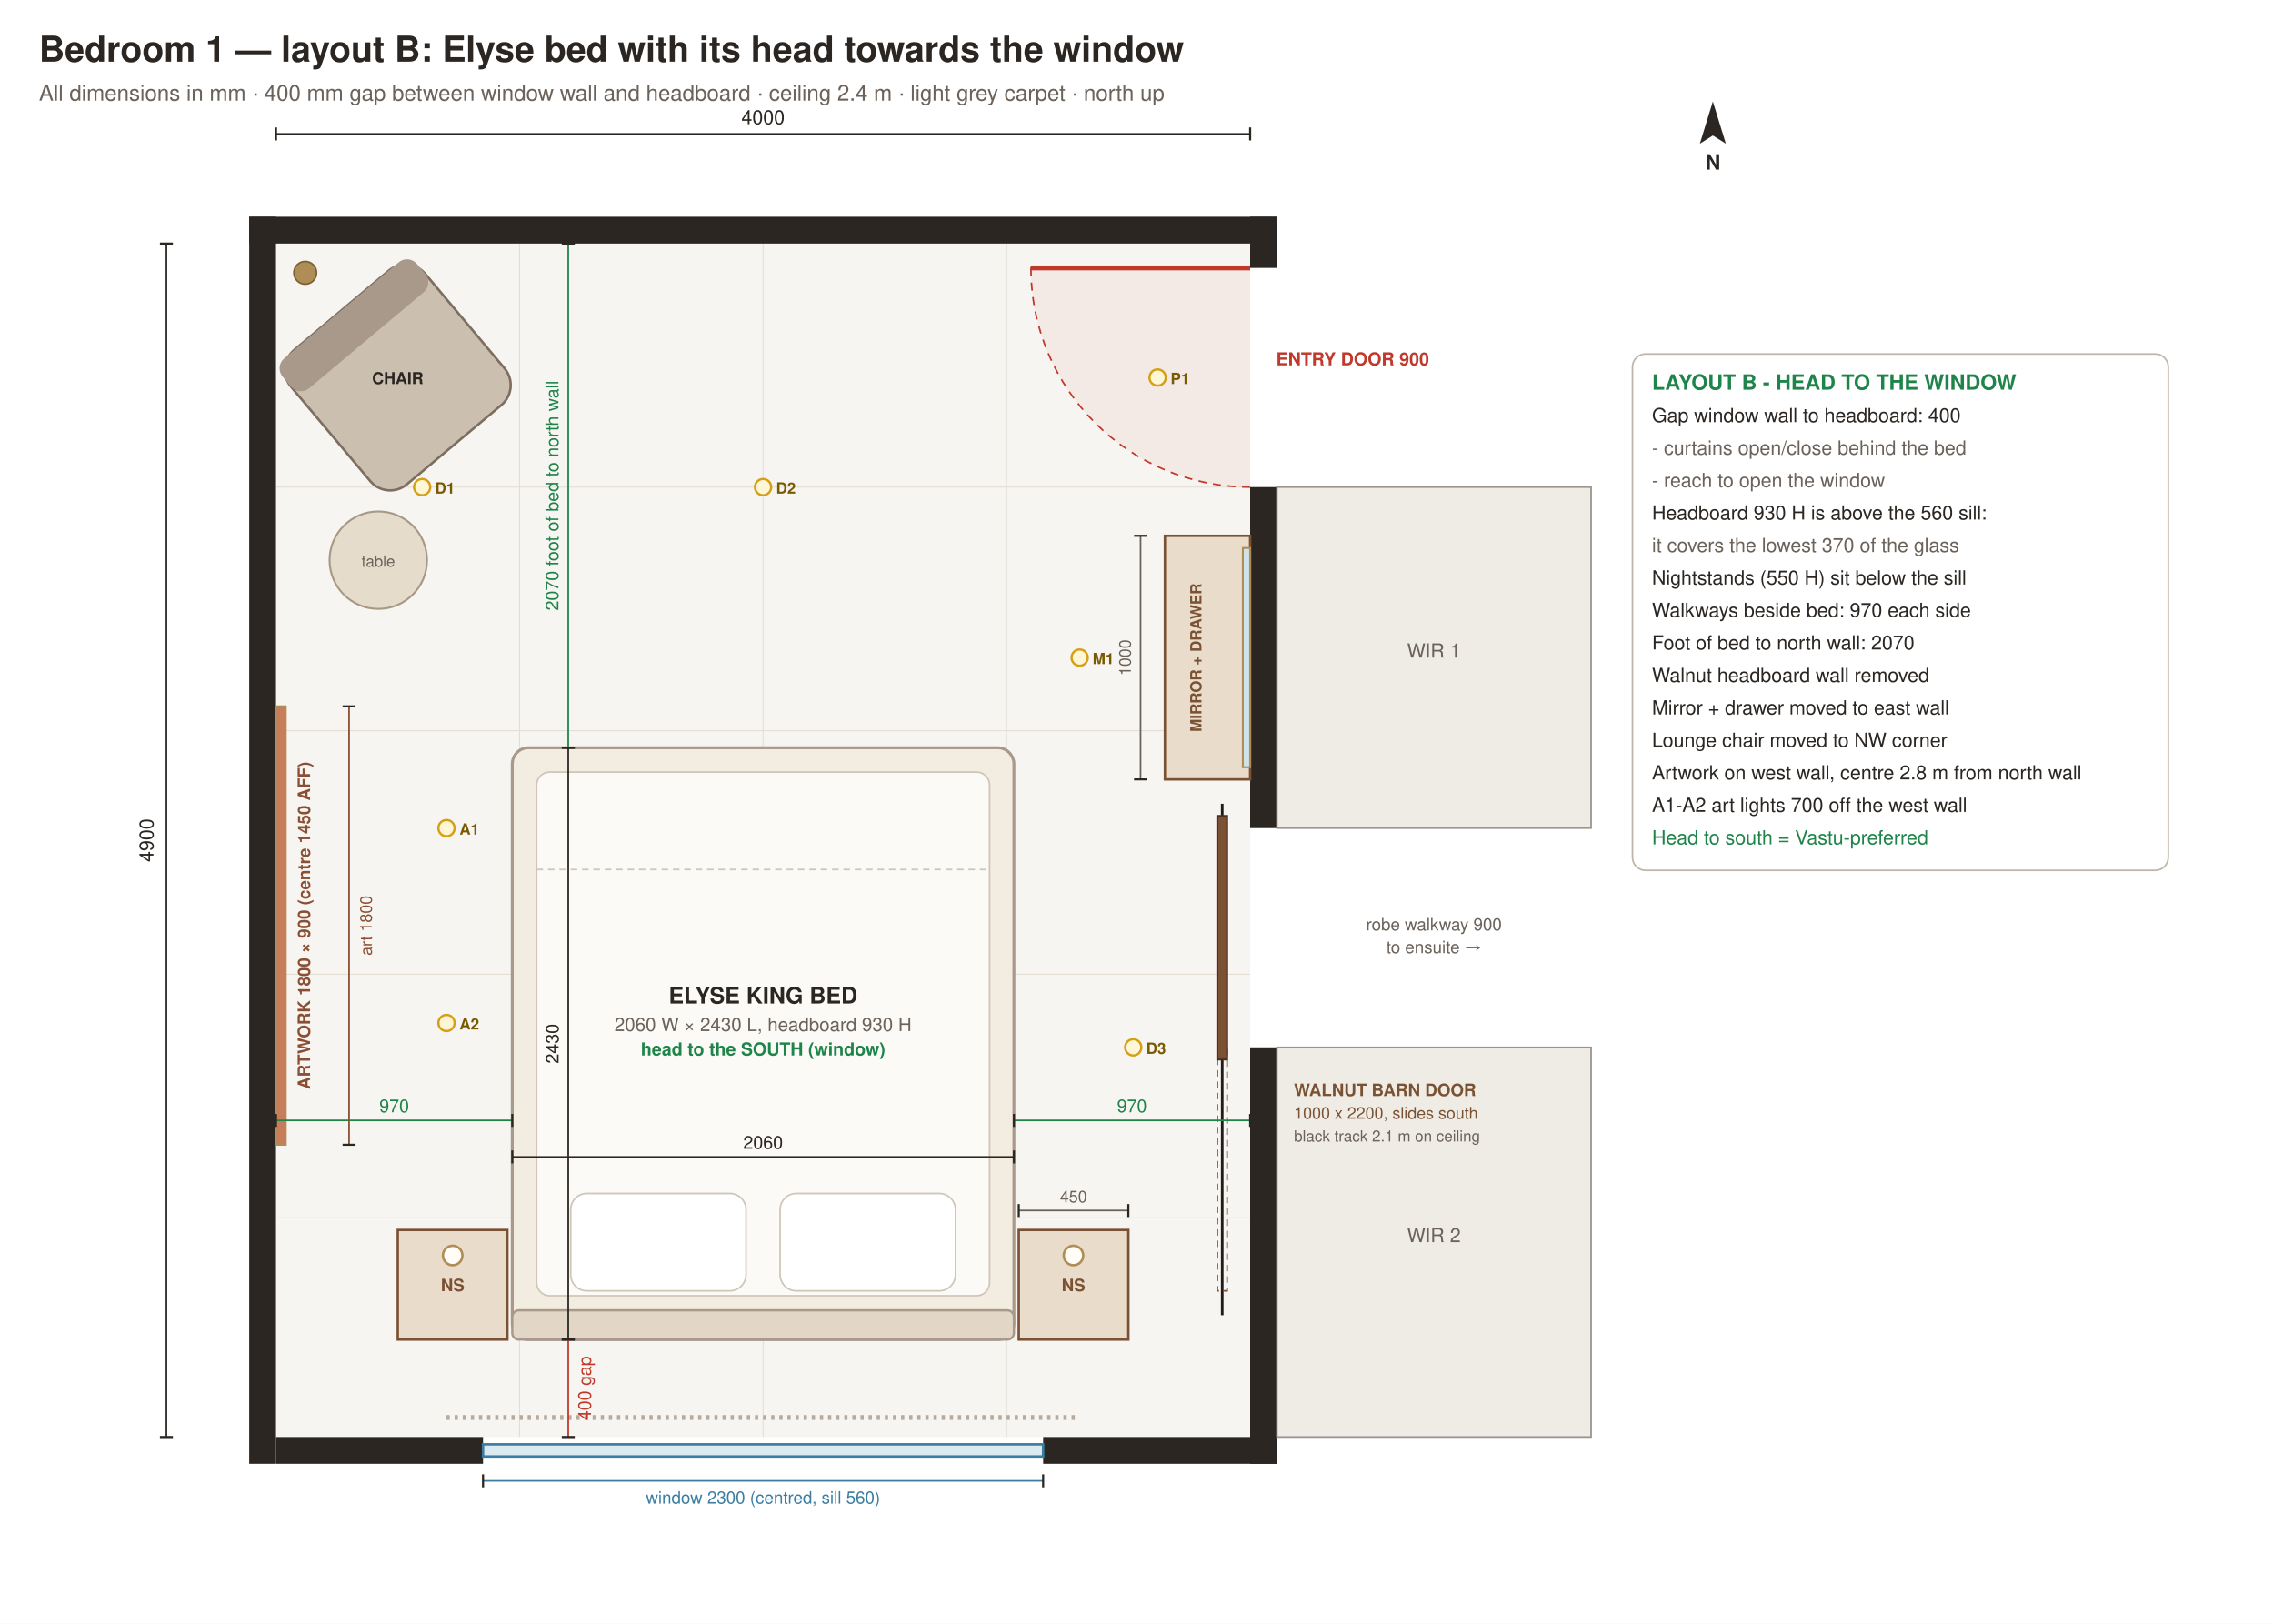
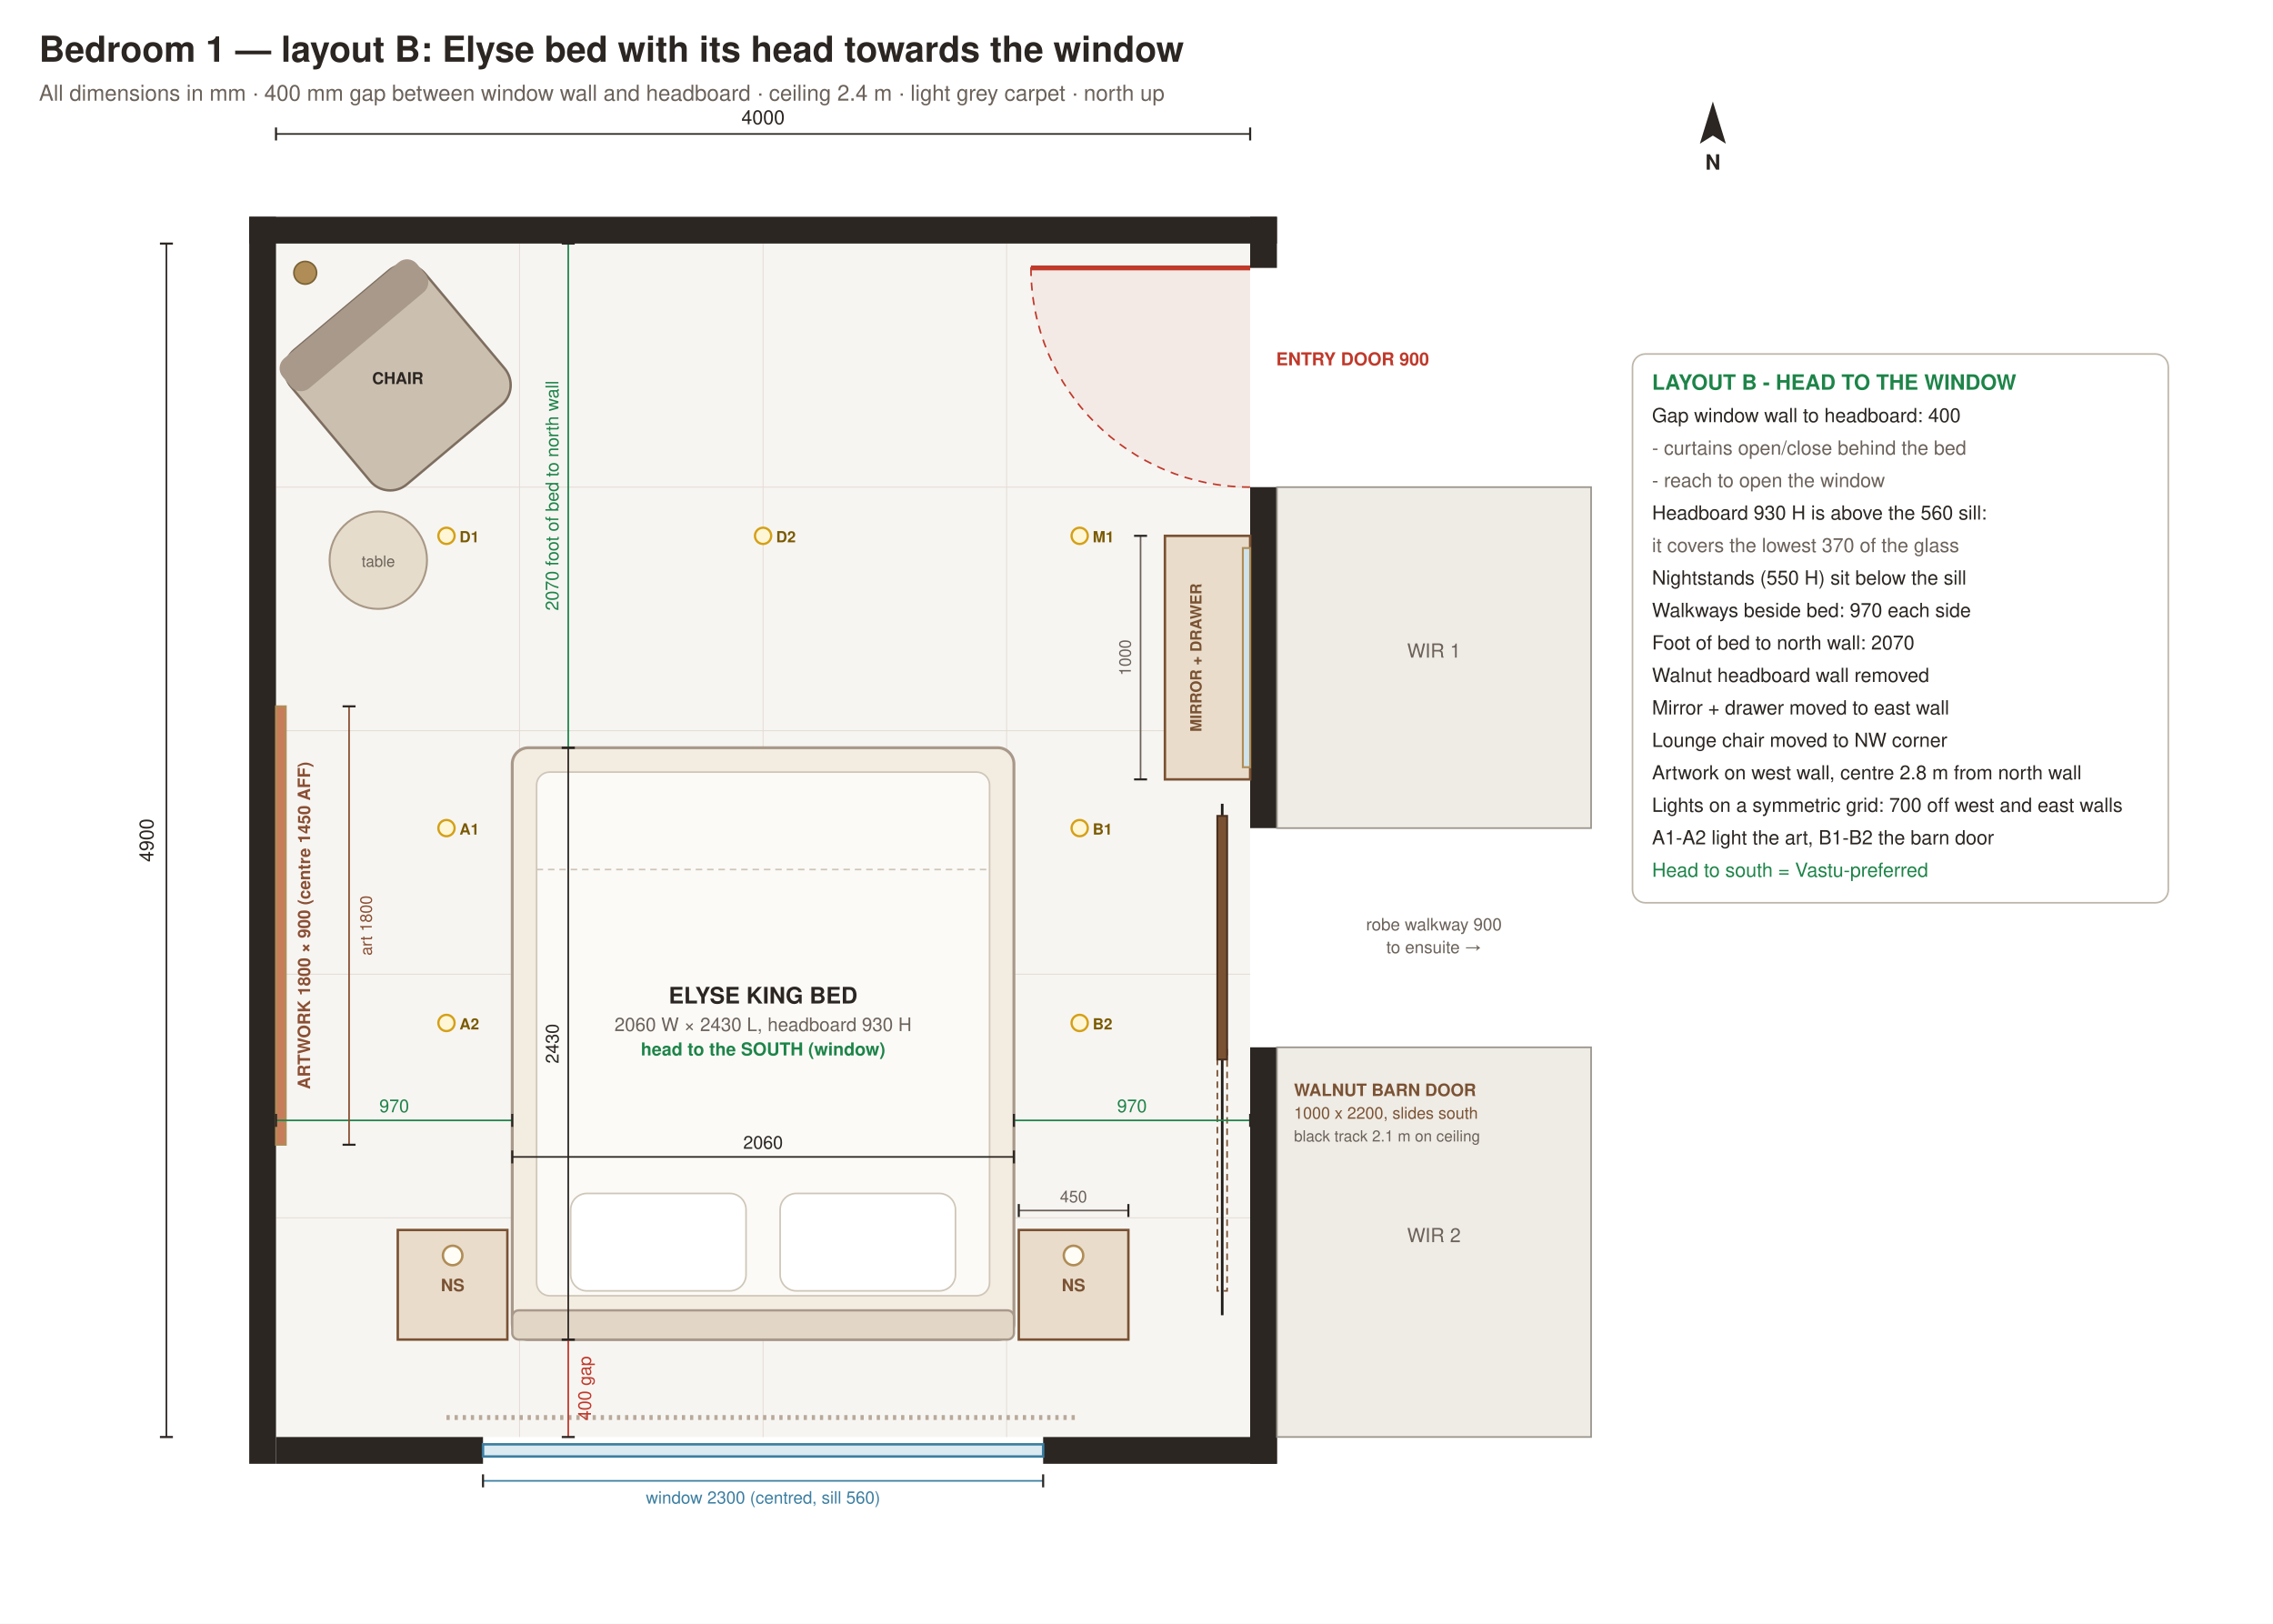
<svg xmlns="http://www.w3.org/2000/svg" width="1400" height="1000" viewBox="0 0 1400 1000" font-family="Helvetica, Arial, sans-serif">
  <rect width="1400" height="1000" fill="#ffffff" />
  <defs>
    <marker id="tk" viewBox="0 0 10 10" refX="5" refY="5" markerWidth="8" markerHeight="8" orient="auto">
      <path d="M5 0L5 10" stroke="#2b2622" stroke-width="1.6" />
    </marker>
  </defs>
  <text x="24" y="38" font-size="22" font-weight="700" fill="#2b2622">Bedroom 1 — layout B: Elyse bed with its head towards the window</text>
  <text x="24" y="62" font-size="13.5" fill="#6b625a">All dimensions in mm · 400 mm gap between window wall and headboard · ceiling 2.4 m · light grey carpet · north up</text>
  <rect x="170.0" y="150.0" width="600.0" height="735.0" fill="#f7f5f2" fill-opacity="1" stroke="none" stroke-width="0" rx="0" />
  <line x1="320.0" y1="150.0" x2="320.0" y2="885.0" stroke="#e3ddd4" stroke-width="0.6" />
  <line x1="470.0" y1="150.0" x2="470.0" y2="885.0" stroke="#e3ddd4" stroke-width="0.6" />
  <line x1="620.0" y1="150.0" x2="620.0" y2="885.0" stroke="#e3ddd4" stroke-width="0.6" />
  <line x1="170.0" y1="300.0" x2="770.0" y2="300.0" stroke="#e3ddd4" stroke-width="0.6" />
  <line x1="170.0" y1="450.0" x2="770.0" y2="450.0" stroke="#e3ddd4" stroke-width="0.6" />
  <line x1="170.0" y1="600.0" x2="770.0" y2="600.0" stroke="#e3ddd4" stroke-width="0.6" />
  <line x1="170.0" y1="750.0" x2="770.0" y2="750.0" stroke="#e3ddd4" stroke-width="0.6" />
  <rect x="153.5" y="133.5" width="16.5" height="768.0" fill="#2b2622" fill-opacity="1" stroke="#2b2622" stroke-width="0" rx="0" />
  <rect x="153.5" y="133.5" width="633.0" height="16.5" fill="#2b2622" fill-opacity="1" stroke="#2b2622" stroke-width="0" rx="0" />
  <rect x="170.0" y="885.0" width="127.5" height="16.5" fill="#2b2622" fill-opacity="1" stroke="#2b2622" stroke-width="0" rx="0" />
  <rect x="642.5" y="885.0" width="144.0" height="16.5" fill="#2b2622" fill-opacity="1" stroke="#2b2622" stroke-width="0" rx="0" />
  <rect x="297.5" y="889.5" width="345.0" height="7.5" fill="#dbe9f1" fill-opacity="1" stroke="#3b7ea1" stroke-width="1.5" rx="0" />
  <rect x="770.0" y="133.5" width="16.5" height="31.5" fill="#2b2622" fill-opacity="1" stroke="#2b2622" stroke-width="0" rx="0" />
  <rect x="770.0" y="300.0" width="16.5" height="210.0" fill="#2b2622" fill-opacity="1" stroke="#2b2622" stroke-width="0" rx="0" />
  <rect x="770.0" y="645.0" width="16.5" height="256.5" fill="#2b2622" fill-opacity="1" stroke="#2b2622" stroke-width="0" rx="0" />
  <path d="M770.0 165.0 L635.0 165.0 A135.0 135.0 0 0 0 770.0 300.0" fill="#c0392b" fill-opacity="0.06" stroke="#c0392b" stroke-width="1" stroke-dasharray="5 4" />
  <line x1="770.0" y1="165.0" x2="635.0" y2="165.0" stroke="#c0392b" stroke-width="3" />
  <text x="786.0" y="225.0" font-size="11" fill="#c0392b" text-anchor="start" font-weight="700">ENTRY DOOR 900</text>
  <rect x="786.5" y="300.0" width="193.5" height="210.0" fill="#efebe5" fill-opacity="1" stroke="#9a948c" stroke-width="1" rx="0" />
  <text x="883.2" y="405.0" font-size="12" fill="#6b625a" text-anchor="middle" font-weight="400">WIR 1</text>
  <rect x="786.5" y="645.0" width="193.5" height="240.0" fill="#efebe5" fill-opacity="1" stroke="#9a948c" stroke-width="1" rx="0" />
  <text x="883.2" y="765.0" font-size="12" fill="#6b625a" text-anchor="middle" font-weight="400">WIR 2</text>
  <text x="883.2" y="573.0" font-size="10.5" fill="#6b625a" text-anchor="middle" font-weight="400">robe walkway 900</text>
  <text x="883.2" y="587.0" font-size="10.5" fill="#6b625a" text-anchor="middle" font-weight="400">to ensuite →</text>
  <line x1="752.8" y1="495.0" x2="752.8" y2="810.0" stroke="#1f1c1a" stroke-width="1.6" />
  <rect x="749.8" y="645.0" width="6.0" height="150.0" fill="none" fill-opacity="1" stroke="#7a5233" stroke-width="1" rx="0" stroke-dasharray="4 3" />
  <rect x="749.8" y="502.5" width="6.0" height="150.0" fill="#7a5233" fill-opacity="1" stroke="#4a3020" stroke-width="1.2" rx="0" />
  <text x="797.0" y="675.0" font-size="10.5" fill="#7a5233" text-anchor="start" font-weight="700">WALNUT BARN DOOR</text>
  <text x="797.0" y="689.0" font-size="10" fill="#7a5233" text-anchor="start" font-weight="400">1000 x 2200, slides south</text>
  <text x="797.0" y="703.0" font-size="9.5" fill="#6b625a" text-anchor="start" font-weight="400">black track 2.1 m on ceiling</text>
  <line x1="275.0" y1="873.0" x2="665.0" y2="873.0" stroke="#b8a99a" stroke-width="3" stroke-dasharray="2 3" />
  <rect x="315.5" y="460.5" width="309.0" height="364.5" fill="#f3ece0" fill-opacity="1" stroke="#a8998a" stroke-width="1.8" rx="10" />
  <rect x="315.5" y="807.0" width="309.0" height="18.0" fill="#e2d6c6" fill-opacity="1" stroke="#a8998a" stroke-width="1.4" rx="4" />
  <rect x="330.5" y="475.5" width="279.0" height="322.5" fill="#fbfaf7" fill-opacity="1" stroke="#cfc6b8" stroke-width="1" rx="8" />
  <rect x="351.5" y="735.0" width="108.0" height="60.0" fill="#ffffff" fill-opacity="1" stroke="#cfc6b8" stroke-width="1" rx="10" />
  <rect x="480.5" y="735.0" width="108.0" height="60.0" fill="#ffffff" fill-opacity="1" stroke="#cfc6b8" stroke-width="1" rx="10" />
  <line x1="330.5" y1="535.5" x2="609.5" y2="535.5" stroke="#cfc6b8" stroke-width="1" stroke-dasharray="4 3" />
  <text x="470.0" y="618.0" font-size="14" fill="#2b2622" text-anchor="middle" font-weight="700">ELYSE KING BED</text>
  <text x="470.0" y="635.0" font-size="11.5" fill="#6b625a" text-anchor="middle" font-weight="400">2060 W × 2430 L, headboard 930 H</text>
  <text x="470.0" y="650.0" font-size="11" fill="#1e8449" text-anchor="middle" font-weight="700">head to the SOUTH (window)</text>
  <rect x="245.0" y="757.5" width="67.5" height="67.5" fill="#e9dccb" fill-opacity="1" stroke="#7a5233" stroke-width="1.5" rx="0" />
  <text x="278.8" y="795.2" font-size="10.5" fill="#7a5233" text-anchor="middle" font-weight="700">NS</text>
  <circle cx="278.8" cy="773.2" r="6" fill="#fffdf6" stroke="#b08d57" stroke-width="1.5" />
  <rect x="627.5" y="757.5" width="67.5" height="67.5" fill="#e9dccb" fill-opacity="1" stroke="#7a5233" stroke-width="1.5" rx="0" />
  <text x="661.2" y="795.2" font-size="10.5" fill="#7a5233" text-anchor="middle" font-weight="700">NS</text>
  <circle cx="661.2" cy="773.2" r="6" fill="#fffdf6" stroke="#b08d57" stroke-width="1.5" />
  <rect x="170.0" y="435.0" width="6.0" height="270.0" fill="#c77d5a" fill-opacity="1" stroke="#b08d57" stroke-width="1.2" rx="0" />
  <text x="191.0" y="570.0" font-size="10.5" fill="#8a4f33" text-anchor="middle" font-weight="700" transform="rotate(-90 191.0 570.0)">ARTWORK 1800 × 900 (centre 1450 AFF)</text>
  <rect x="717.5" y="330.0" width="52.5" height="150.0" fill="#e9dccb" fill-opacity="1" stroke="#7a5233" stroke-width="1.5" rx="0" />
  <rect x="765.5" y="337.5" width="4.5" height="135.0" fill="#cfe3ec" fill-opacity="1" stroke="#b08d57" stroke-width="1.2" rx="0" />
  <text x="740.0" y="405.0" font-size="9.5" fill="#7a5233" text-anchor="middle" font-weight="700" transform="rotate(-90 740.0 405.0)">MIRROR + DRAWER</text>
  <g transform="translate(245.0 232.5) rotate(-40)">
    <rect x="-54.0" y="-54.0" width="108.0" height="108.0" rx="16" fill="#cbbfb0" stroke="#7d6e60" stroke-width="1.5" />
    <rect x="-54.0" y="-54.0" width="108.0" height="24.0" rx="8" fill="#a8998a" />
  </g>
  <text x="245.0" y="236.5" font-size="10" fill="#2b2622" text-anchor="middle" font-weight="700">CHAIR</text>
  <circle cx="233.0" cy="345.0" r="30.0" fill="#e6dccb" stroke="#a89886" stroke-width="1.2" />
  <text x="233.0" y="349.0" font-size="9.5" fill="#6b625a" text-anchor="middle" font-weight="400">table</text>
  <circle cx="188.0" cy="168.0" r="7" fill="#b08d57" stroke="#7a6234" stroke-width="1" />
-   <circle cx="260.0" cy="300.0" r="5" fill="#fff6d6" stroke="#d4a017" stroke-width="1.4" />
-   <text x="268.0" y="304.0" font-size="9.5" fill="#7a5a00" text-anchor="start" font-weight="700">D1</text>
-   <circle cx="470.0" cy="300.0" r="5" fill="#fff6d6" stroke="#d4a017" stroke-width="1.4" />
-   <text x="478.0" y="304.0" font-size="9.5" fill="#7a5a00" text-anchor="start" font-weight="700">D2</text>
-   <circle cx="665.0" cy="405.0" r="5" fill="#fff6d6" stroke="#d4a017" stroke-width="1.4" />
-   <text x="673.0" y="409.0" font-size="9.5" fill="#7a5a00" text-anchor="start" font-weight="700">M1</text>
-   <circle cx="698.0" cy="645.0" r="5" fill="#fff6d6" stroke="#d4a017" stroke-width="1.4" />
-   <text x="706.0" y="649.0" font-size="9.5" fill="#7a5a00" text-anchor="start" font-weight="700">D3</text>
-   <circle cx="713.0" cy="232.5" r="5" fill="#fff6d6" stroke="#d4a017" stroke-width="1.4" />
-   <text x="721.0" y="236.5" font-size="9.5" fill="#7a5a00" text-anchor="start" font-weight="700">P1</text>
+   <circle cx="275.0" cy="330.0" r="5" fill="#fff6d6" stroke="#d4a017" stroke-width="1.4" />
+   <text x="283.0" y="334.0" font-size="9.5" fill="#7a5a00" text-anchor="start" font-weight="700">D1</text>
+   <circle cx="470.0" cy="330.0" r="5" fill="#fff6d6" stroke="#d4a017" stroke-width="1.4" />
+   <text x="478.0" y="334.0" font-size="9.5" fill="#7a5a00" text-anchor="start" font-weight="700">D2</text>
+   <circle cx="665.0" cy="330.0" r="5" fill="#fff6d6" stroke="#d4a017" stroke-width="1.4" />
+   <text x="673.0" y="334.0" font-size="9.5" fill="#7a5a00" text-anchor="start" font-weight="700">M1</text>
  <circle cx="275.0" cy="510.0" r="5" fill="#fff6d6" stroke="#d4a017" stroke-width="1.4" />
  <text x="283.0" y="514.0" font-size="9.5" fill="#7a5a00" text-anchor="start" font-weight="700">A1</text>
  <circle cx="275.0" cy="630.0" r="5" fill="#fff6d6" stroke="#d4a017" stroke-width="1.4" />
  <text x="283.0" y="634.0" font-size="9.5" fill="#7a5a00" text-anchor="start" font-weight="700">A2</text>
+   <circle cx="665.0" cy="510.0" r="5" fill="#fff6d6" stroke="#d4a017" stroke-width="1.4" />
+   <text x="673.0" y="514.0" font-size="9.5" fill="#7a5a00" text-anchor="start" font-weight="700">B1</text>
+   <circle cx="665.0" cy="630.0" r="5" fill="#fff6d6" stroke="#d4a017" stroke-width="1.4" />
+   <text x="673.0" y="634.0" font-size="9.5" fill="#7a5a00" text-anchor="start" font-weight="700">B2</text>
  <line x1="170.0" y1="82.5" x2="770.0" y2="82.5" stroke="#2b2622" stroke-width="1" marker-end="url(#tk)" marker-start="url(#tk)" />
  <text x="470.0" y="76.5" font-size="12" fill="#2b2622" text-anchor="middle" font-weight="400">4000</text>
  <line x1="102.5" y1="150.0" x2="102.5" y2="885.0" stroke="#2b2622" stroke-width="1" marker-end="url(#tk)" marker-start="url(#tk)" />
  <text x="94.5" y="517.5" font-size="12" fill="#2b2622" text-anchor="middle" font-weight="400" transform="rotate(-90 94.5 517.5)">4900</text>
  <line x1="170.0" y1="690.0" x2="315.5" y2="690.0" stroke="#1e8449" stroke-width="1" marker-end="url(#tk)" marker-start="url(#tk)" />
  <text x="242.8" y="685.0" font-size="11" fill="#1e8449" text-anchor="middle" font-weight="400">970</text>
  <line x1="315.5" y1="712.5" x2="624.5" y2="712.5" stroke="#2b2622" stroke-width="1" marker-end="url(#tk)" marker-start="url(#tk)" />
  <text x="470.0" y="707.5" font-size="11" fill="#2b2622" text-anchor="middle" font-weight="400">2060</text>
  <line x1="624.5" y1="690.0" x2="770.0" y2="690.0" stroke="#1e8449" stroke-width="1" marker-end="url(#tk)" marker-start="url(#tk)" />
  <text x="697.2" y="685.0" font-size="11" fill="#1e8449" text-anchor="middle" font-weight="400">970</text>
  <line x1="350.0" y1="150.0" x2="350.0" y2="460.5" stroke="#1e8449" stroke-width="1" marker-end="url(#tk)" marker-start="url(#tk)" />
  <text x="344.0" y="305.2" font-size="11" fill="#1e8449" text-anchor="middle" font-weight="400" transform="rotate(-90 344.0 305.25)">2070 foot of bed to north wall</text>
  <line x1="350.0" y1="460.5" x2="350.0" y2="825.0" stroke="#2b2622" stroke-width="1" marker-end="url(#tk)" marker-start="url(#tk)" />
  <text x="344.0" y="642.8" font-size="11" fill="#2b2622" text-anchor="middle" font-weight="400" transform="rotate(-90 344.0 642.75)">2430</text>
  <line x1="350.0" y1="825.0" x2="350.0" y2="885.0" stroke="#c0392b" stroke-width="1" marker-end="url(#tk)" marker-start="url(#tk)" />
  <text x="364.0" y="855.0" font-size="11" fill="#c0392b" text-anchor="middle" font-weight="400" transform="rotate(-90 364.0 855.0)">400 gap</text>
  <line x1="627.5" y1="745.5" x2="695.0" y2="745.5" stroke="#6b625a" stroke-width="1" marker-end="url(#tk)" marker-start="url(#tk)" />
  <text x="661.2" y="740.5" font-size="10" fill="#6b625a" text-anchor="middle" font-weight="400">450</text>
  <line x1="297.5" y1="912.0" x2="642.5" y2="912.0" stroke="#3b7ea1" stroke-width="1" marker-end="url(#tk)" marker-start="url(#tk)" />
  <text x="470.0" y="926.0" font-size="10.5" fill="#3b7ea1" text-anchor="middle" font-weight="400">window 2300 (centred, sill 560)</text>
  <line x1="702.5" y1="330.0" x2="702.5" y2="480.0" stroke="#6b625a" stroke-width="1" marker-end="url(#tk)" marker-start="url(#tk)" />
  <text x="696.5" y="405.0" font-size="10" fill="#6b625a" text-anchor="middle" font-weight="400" transform="rotate(-90 696.5 405.0)">1000</text>
  <line x1="215.0" y1="435.0" x2="215.0" y2="705.0" stroke="#8a4f33" stroke-width="1" marker-end="url(#tk)" marker-start="url(#tk)" />
  <text x="229.0" y="570.0" font-size="10" fill="#8a4f33" text-anchor="middle" font-weight="400" transform="rotate(-90 229.0 570.0)">art 1800</text>
  <text x="1025.0" y="82.5" font-size="1" fill="#2b2622" text-anchor="start" font-weight="400" />
  <g transform="translate(1055.0 82.5)">
    <polygon points="0,-20 8,6 0,1 -8,6" fill="#2b2622" />
    <text x="0" y="22" font-size="13" font-weight="700" text-anchor="middle" fill="#2b2622">N</text>
  </g>
-   <rect x="1005.5" y="218.0" width="330" height="318" rx="8" fill="#ffffff" stroke="#bfb6aa" />
+   <rect x="1005.5" y="218.0" width="330" height="338" rx="8" fill="#ffffff" stroke="#bfb6aa" />
  <text x="1017.5" y="240.0" font-size="13" fill="#1e8449" text-anchor="start" font-weight="700">LAYOUT B - HEAD TO THE WINDOW</text>
  <text x="1017.5" y="260.0" font-size="12" fill="#2b2622" text-anchor="start" font-weight="400">Gap window wall to headboard: 400</text>
  <text x="1017.5" y="280.0" font-size="12" fill="#6b625a" text-anchor="start" font-weight="400">  - curtains open/close behind the bed</text>
  <text x="1017.5" y="300.0" font-size="12" fill="#6b625a" text-anchor="start" font-weight="400">  - reach to open the window</text>
  <text x="1017.5" y="320.0" font-size="12" fill="#2b2622" text-anchor="start" font-weight="400">Headboard 930 H is above the 560 sill:</text>
  <text x="1017.5" y="340.0" font-size="12" fill="#6b625a" text-anchor="start" font-weight="400">  it covers the lowest 370 of the glass</text>
  <text x="1017.5" y="360.0" font-size="12" fill="#2b2622" text-anchor="start" font-weight="400">Nightstands (550 H) sit below the sill</text>
  <text x="1017.5" y="380.0" font-size="12" fill="#2b2622" text-anchor="start" font-weight="400">Walkways beside bed: 970 each side</text>
  <text x="1017.5" y="400.0" font-size="12" fill="#2b2622" text-anchor="start" font-weight="400">Foot of bed to north wall: 2070</text>
  <text x="1017.5" y="420.0" font-size="12" fill="#2b2622" text-anchor="start" font-weight="400">Walnut headboard wall removed</text>
  <text x="1017.5" y="440.0" font-size="12" fill="#2b2622" text-anchor="start" font-weight="400">Mirror + drawer moved to east wall</text>
  <text x="1017.5" y="460.0" font-size="12" fill="#2b2622" text-anchor="start" font-weight="400">Lounge chair moved to NW corner</text>
  <text x="1017.5" y="480.0" font-size="12" fill="#2b2622" text-anchor="start" font-weight="400">Artwork on west wall, centre 2.8 m from north wall</text>
-   <text x="1017.5" y="500.0" font-size="12" fill="#2b2622" text-anchor="start" font-weight="400">A1-A2 art lights 700 off the west wall</text>
-   <text x="1017.5" y="520.0" font-size="12" fill="#1e8449" text-anchor="start" font-weight="400">Head to south = Vastu-preferred</text>
+   <text x="1017.5" y="500.0" font-size="12" fill="#2b2622" text-anchor="start" font-weight="400">Lights on a symmetric grid: 700 off west and east walls</text>
+   <text x="1017.5" y="520.0" font-size="12" fill="#2b2622" text-anchor="start" font-weight="400">A1-A2 light the art, B1-B2 the barn door</text>
+   <text x="1017.5" y="540.0" font-size="12" fill="#1e8449" text-anchor="start" font-weight="400">Head to south = Vastu-preferred</text>
</svg>
